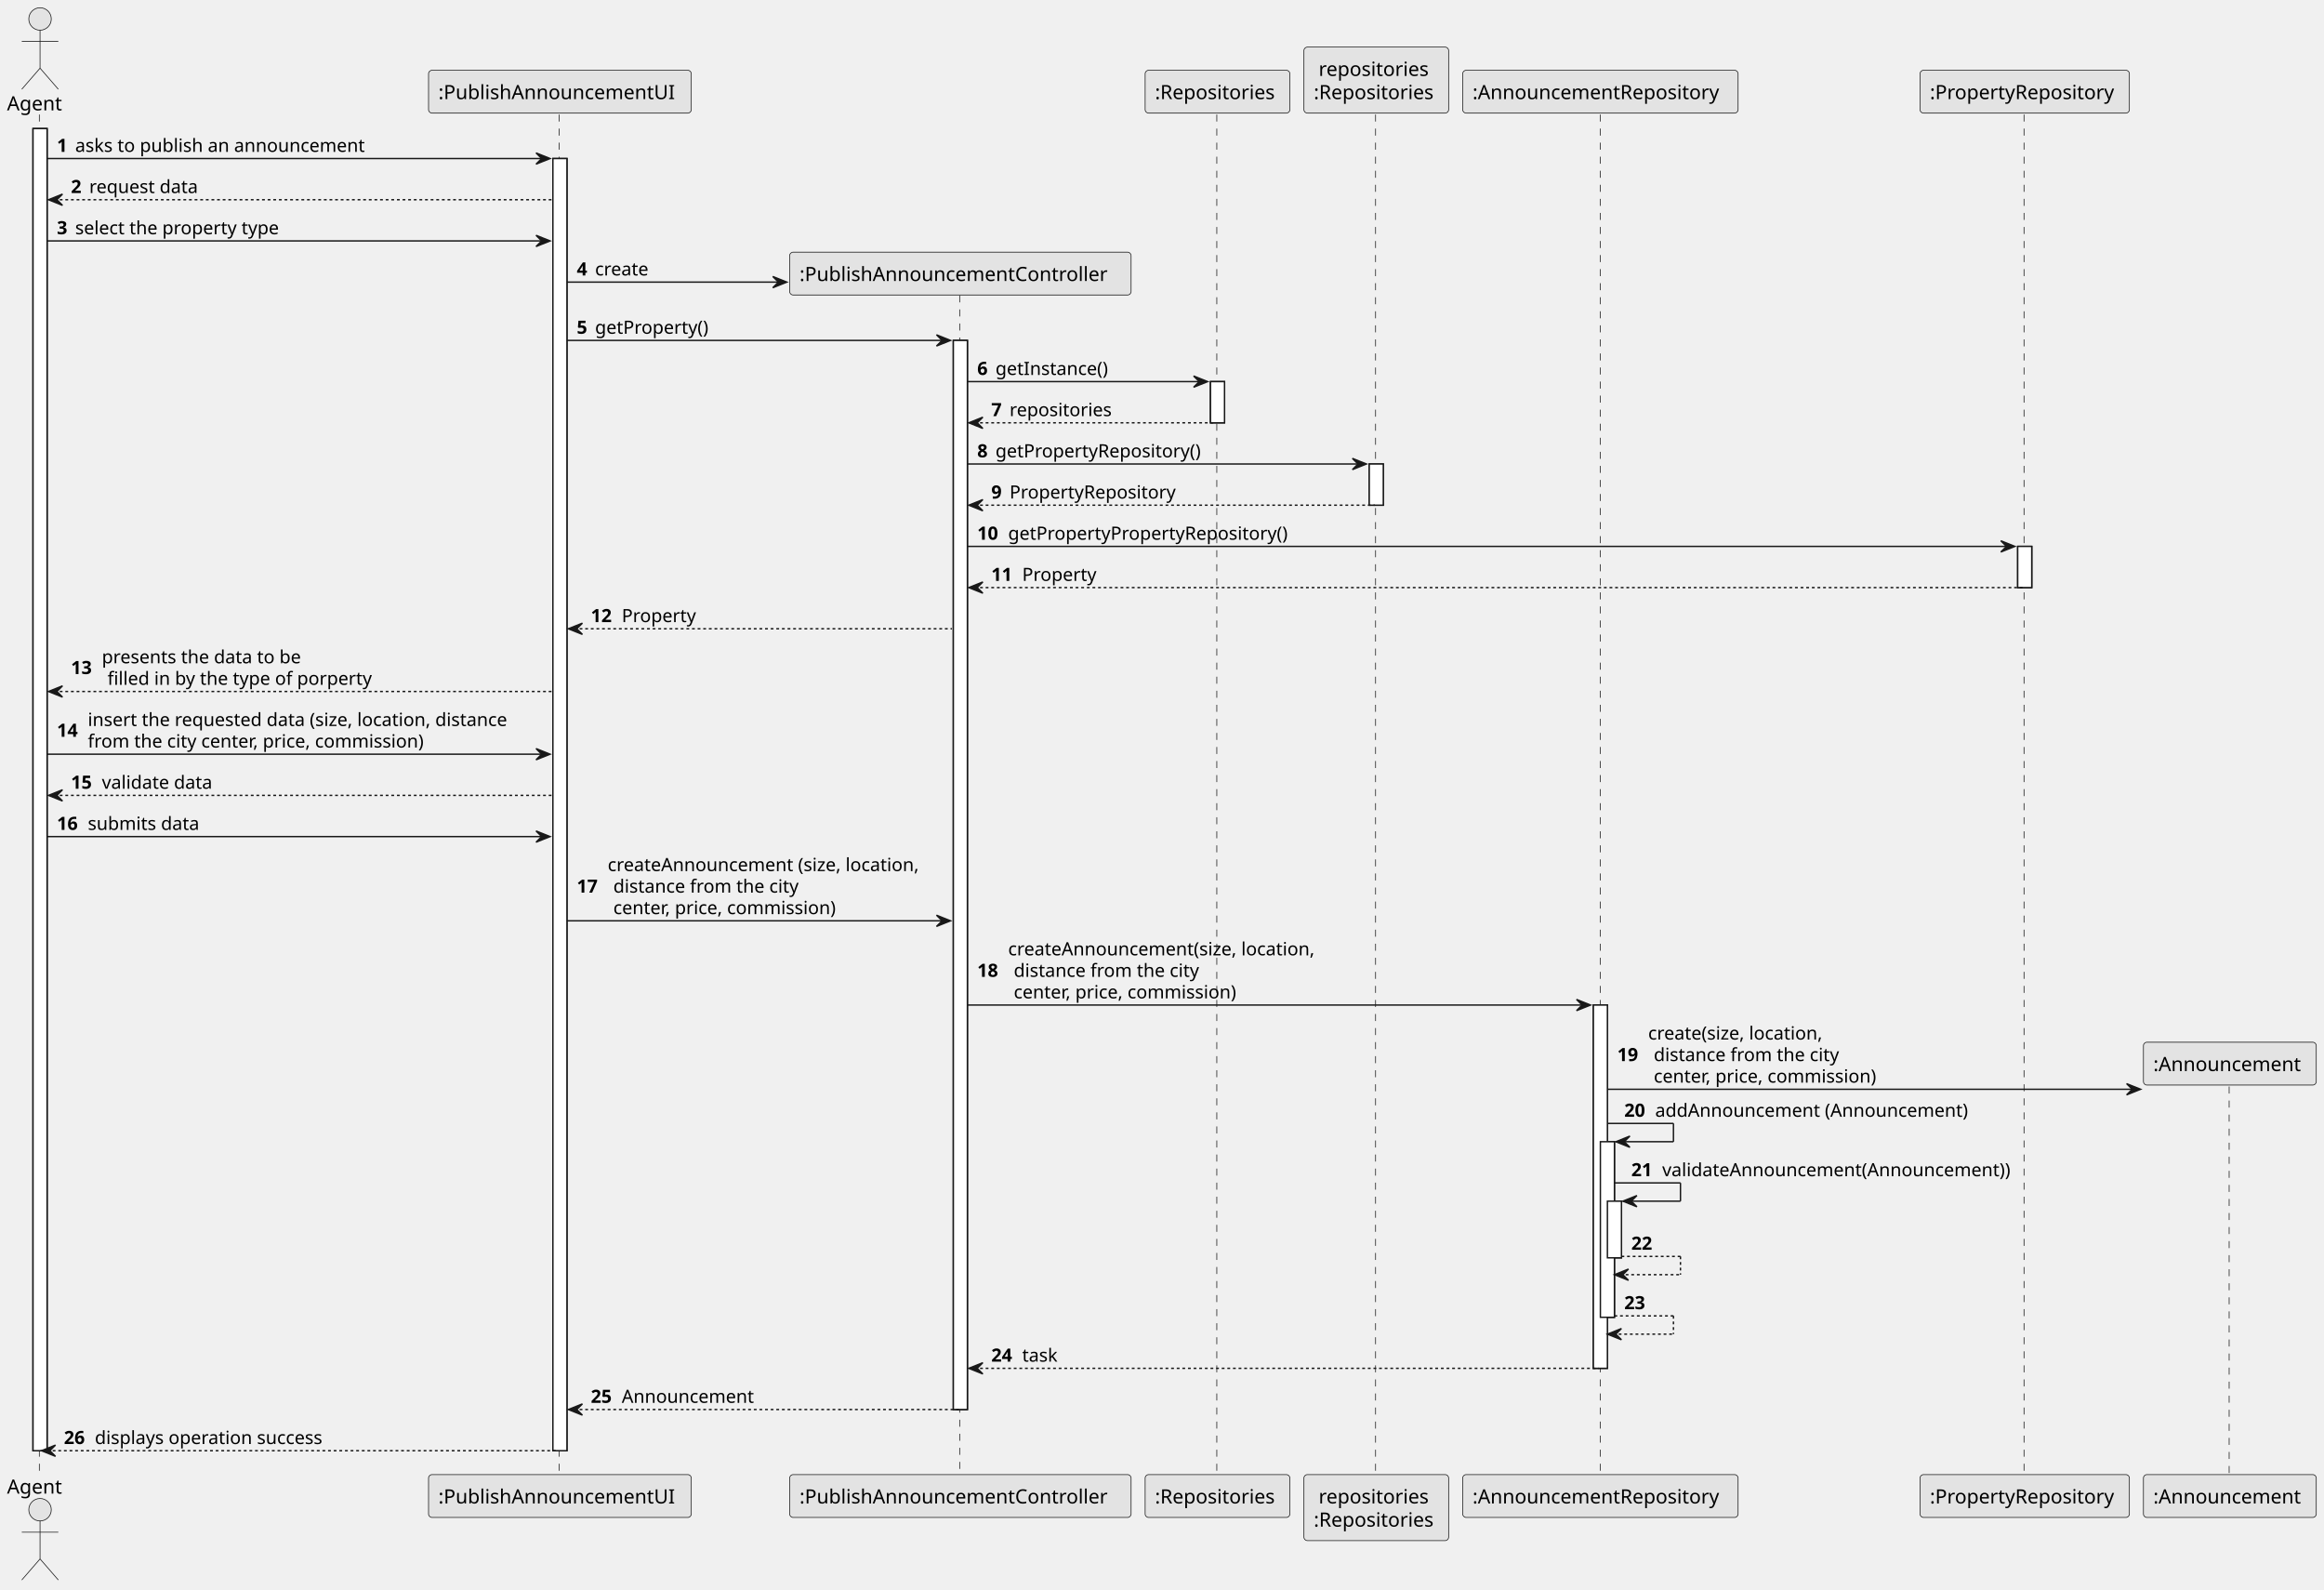
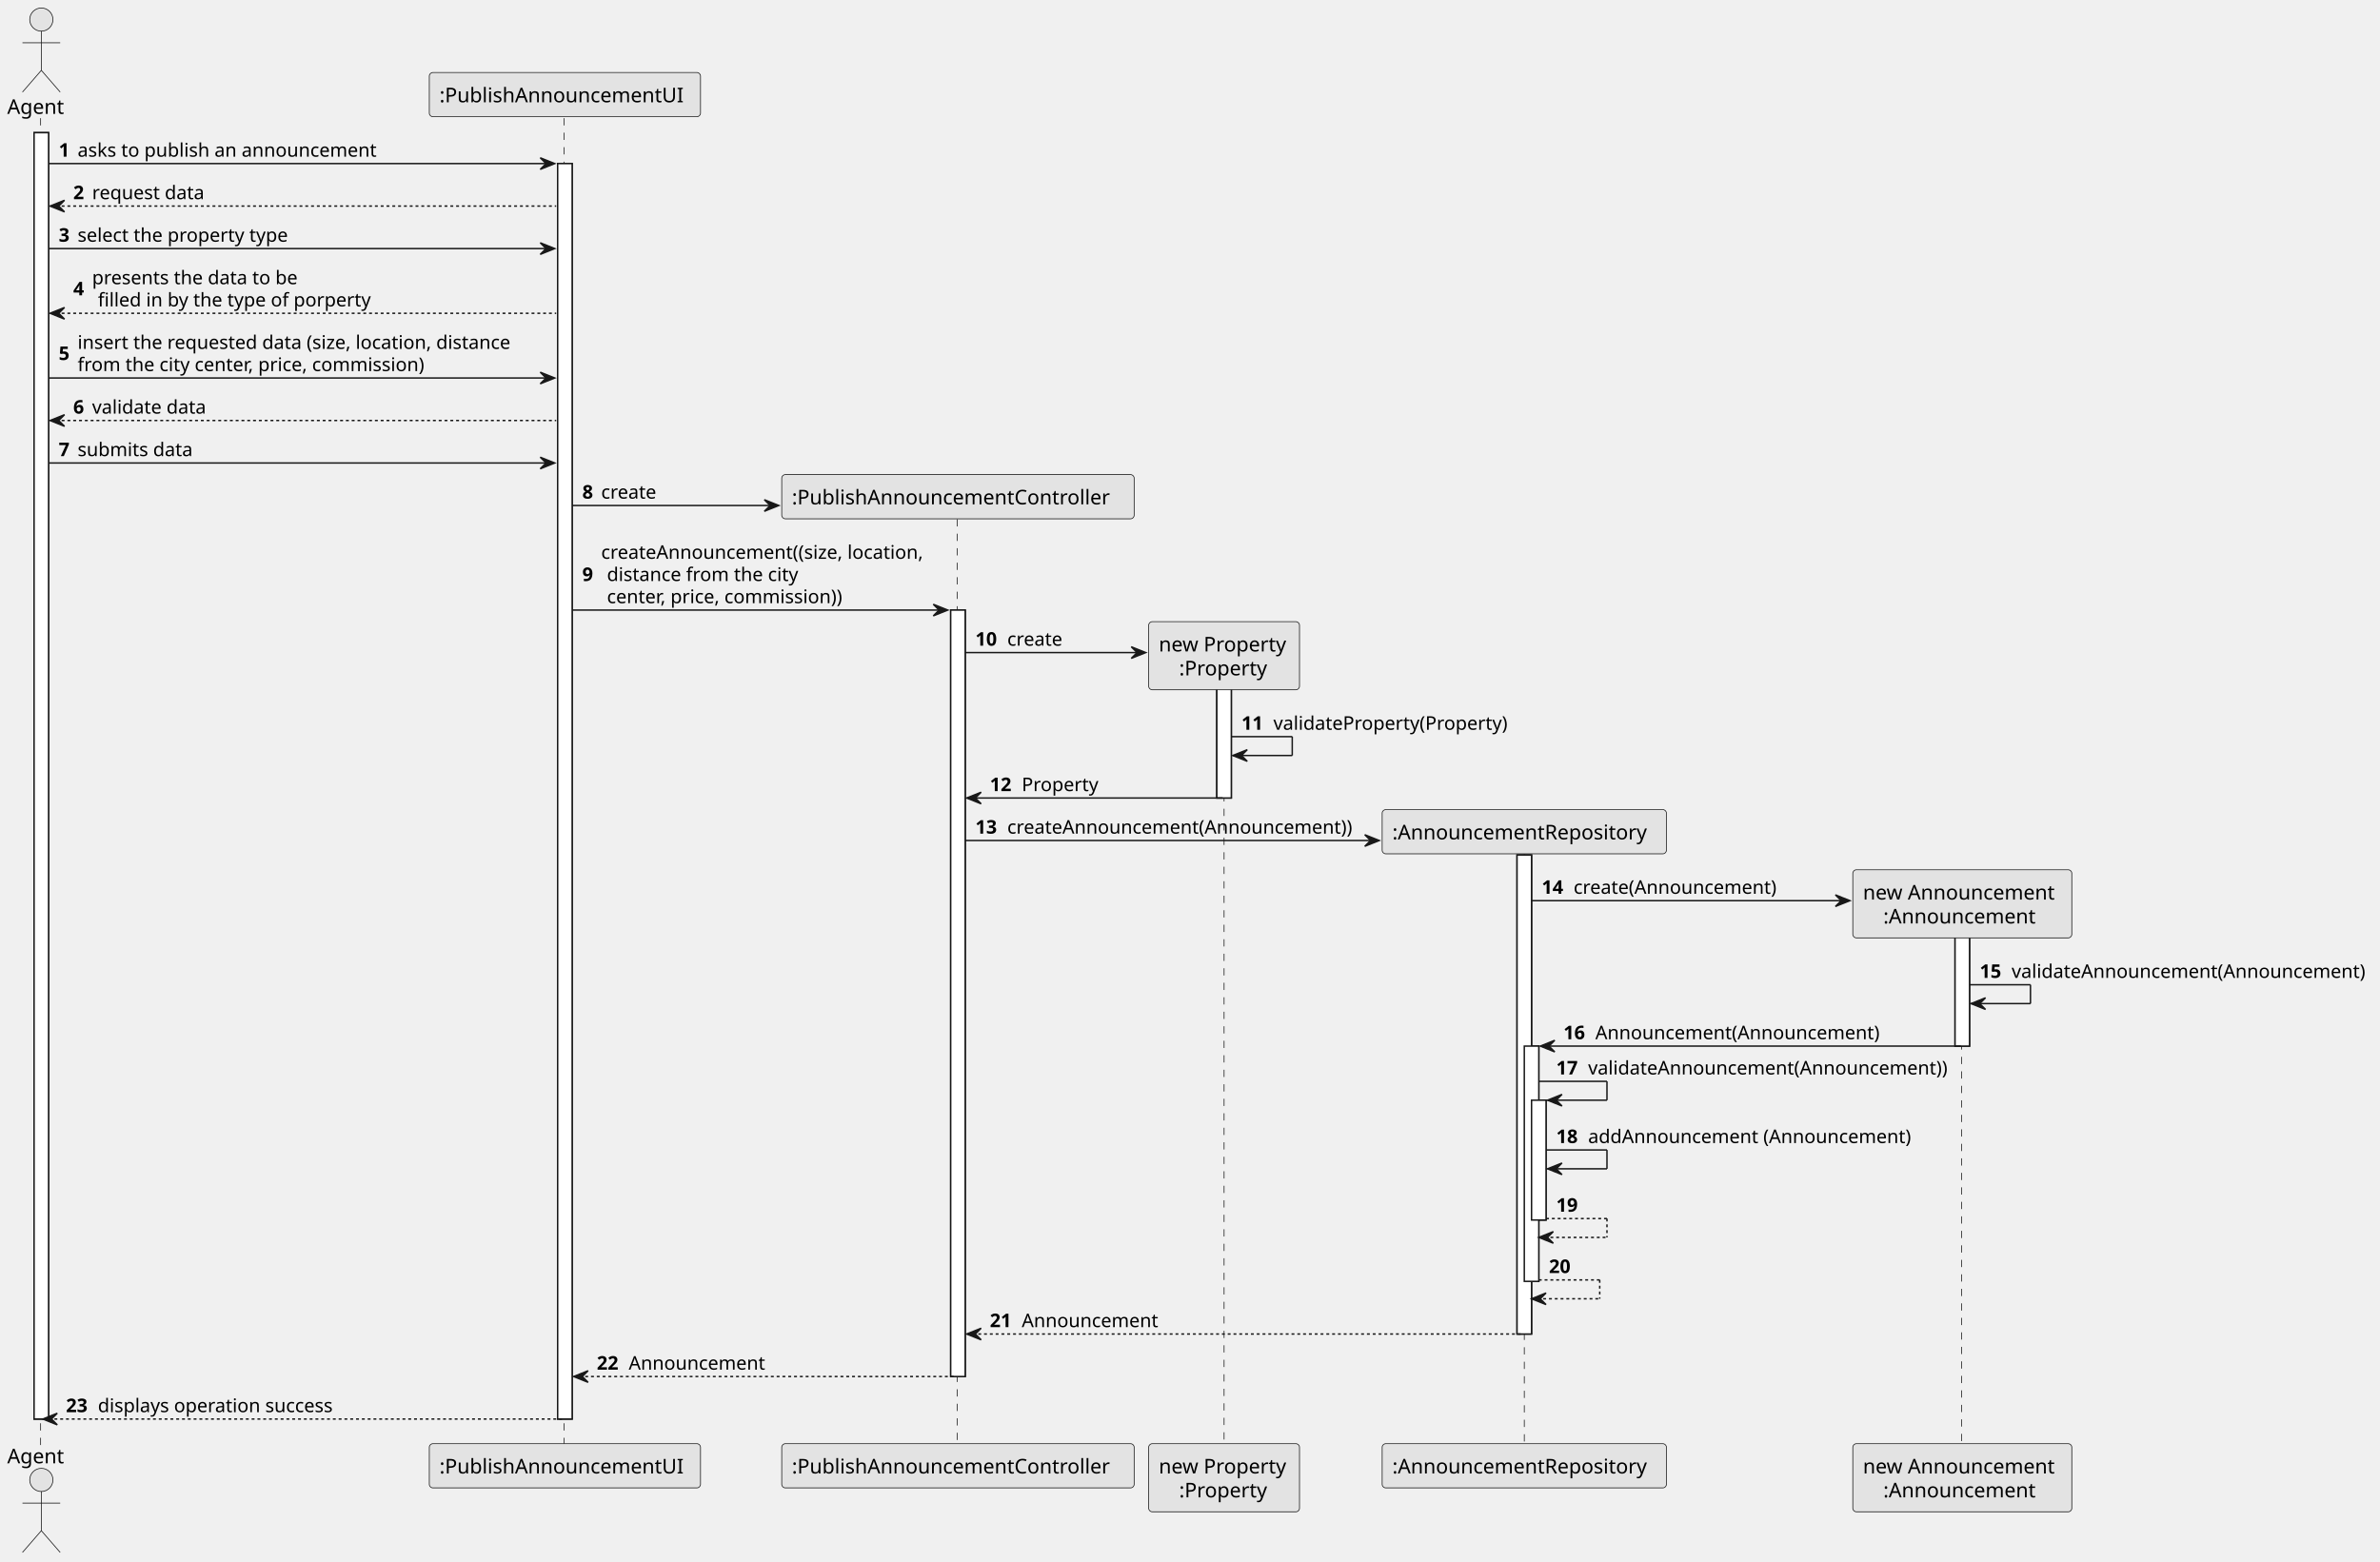
- <svg xmlns="http://www.w3.org/2000/svg" contentStyleType="text/css" height="1131px" preserveAspectRatio="none" style="width:1654px;height:1131px;background:#FFFFFF;" version="1.1" viewBox="0 0 1654 1131" width="1654px" zoomAndPan="magnify">
+ <svg xmlns="http://www.w3.org/2000/svg" contentStyleType="text/css" height="1077px" preserveAspectRatio="none" style="width:1641px;height:1077px;background:#FFFFFF;" version="1.1" viewBox="0 0 1641 1077" width="1641px" zoomAndPan="magnify">
  <defs />
  <g>
-     <rect fill="#FFFFFF" height="940.736" style="stroke:#181818;stroke-width:1.0;" width="10" x="23.5" y="91.488" />
-     <rect fill="#FFFFFF" height="919.426" style="stroke:#181818;stroke-width:1.0;" width="10" x="393.5" y="112.799" />
-     <rect fill="#FFFFFF" height="760.695" style="stroke:#181818;stroke-width:1.0;" width="10" x="678.5" y="242.219" />
-     <rect fill="#FFFFFF" height="29.311" style="stroke:#181818;stroke-width:1.0;" width="10" x="861.5" y="271.529" />
-     <rect fill="#FFFFFF" height="29.311" style="stroke:#181818;stroke-width:1.0;" width="10" x="974.5" y="330.15" />
-     <rect fill="#FFFFFF" height="258.484" style="stroke:#181818;stroke-width:1.0;" width="10" x="1134" y="715.119" />
-     <rect fill="#FFFFFF" height="124.932" style="stroke:#181818;stroke-width:1.0;" width="10" x="1139" y="812.361" />
-     <rect fill="#FFFFFF" height="40.31" style="stroke:#181818;stroke-width:1.0;" width="10" x="1144" y="854.672" />
-     <rect fill="#FFFFFF" height="29.311" style="stroke:#181818;stroke-width:1.0;" width="10" x="1436" y="388.772" />
-     <line style="stroke:#181818;stroke-width:0.5;stroke-dasharray:5.0,5.0;" x1="28" x2="28" y1="81.488" y2="1050.225" />
-     <line style="stroke:#181818;stroke-width:0.5;stroke-dasharray:5.0,5.0;" x1="398" x2="398" y1="81.488" y2="1050.225" />
-     <line style="stroke:#181818;stroke-width:0.5;stroke-dasharray:5.0,5.0;" x1="683" x2="683" y1="210.164" y2="1050.225" />
-     <line style="stroke:#181818;stroke-width:0.5;stroke-dasharray:5.0,5.0;" x1="866" x2="866" y1="81.488" y2="1050.225" />
-     <line style="stroke:#181818;stroke-width:0.5;stroke-dasharray:5.0,5.0;" x1="979" x2="979" y1="81.488" y2="1050.225" />
-     <line style="stroke:#181818;stroke-width:0.5;stroke-dasharray:5.0,5.0;" x1="1139" x2="1139" y1="81.488" y2="1050.225" />
-     <line style="stroke:#181818;stroke-width:0.5;stroke-dasharray:5.0,5.0;" x1="1440.5" x2="1440.5" y1="81.488" y2="1050.225" />
-     <line style="stroke:#181818;stroke-width:0.5;stroke-dasharray:5.0,5.0;" x1="1586.5" x2="1586.5" y1="763.085" y2="1050.225" />
+     <rect fill="#FFFFFF" height="887.072" style="stroke:#181818;stroke-width:1.0;" width="10" x="23.5" y="91.488" />
+     <rect fill="#FFFFFF" height="865.762" style="stroke:#181818;stroke-width:1.0;" width="10" x="384.5" y="112.799" />
+     <rect fill="#FFFFFF" height="528.547" style="stroke:#181818;stroke-width:1.0;" width="10" x="655.5" y="420.703" />
+     <rect fill="#FFFFFF" height="90.287" style="stroke:#181818;stroke-width:1.0;" width="10" x="839" y="460.014" />
+     <rect fill="#FFFFFF" height="330.328" style="stroke:#181818;stroke-width:1.0;" width="10" x="1046" y="589.611" />
+     <rect fill="#FFFFFF" height="162.242" style="stroke:#181818;stroke-width:1.0;" width="10" x="1051" y="721.387" />
+     <rect fill="#FFFFFF" height="82.621" style="stroke:#181818;stroke-width:1.0;" width="10" x="1056" y="758.697" />
+     <rect fill="#FFFFFF" height="90.287" style="stroke:#181818;stroke-width:1.0;" width="10" x="1348" y="631.1" />
+     <line style="stroke:#181818;stroke-width:0.5;stroke-dasharray:5.0,5.0;" x1="28" x2="28" y1="81.488" y2="996.561" />
+     <line style="stroke:#181818;stroke-width:0.5;stroke-dasharray:5.0,5.0;" x1="389" x2="389" y1="81.488" y2="996.561" />
+     <line style="stroke:#181818;stroke-width:0.5;stroke-dasharray:5.0,5.0;" x1="660" x2="660" y1="358.027" y2="996.561" />
+     <line style="stroke:#181818;stroke-width:0.5;stroke-dasharray:5.0,5.0;" x1="844" x2="844" y1="467.691" y2="996.561" />
+     <line style="stroke:#181818;stroke-width:0.5;stroke-dasharray:5.0,5.0;" x1="1051" x2="1051" y1="589.045" y2="996.561" />
+     <line style="stroke:#181818;stroke-width:0.5;stroke-dasharray:5.0,5.0;" x1="1352.5" x2="1352.5" y1="638.777" y2="996.561" />
    <text fill="#000000" font-family="sans-serif" font-size="14" lengthAdjust="spacing" textLength="41" x="5" y="78.535">Agent</text>
    <ellipse cx="28.5" cy="13.5" fill="#E3E3E3" rx="8" ry="8" style="stroke:#181818;stroke-width:0.5;" />
    <path d="M28.5,21.5 L28.5,48.5 M15.5,29.5 L41.5,29.5 M28.5,48.5 L15.5,63.5 M28.5,48.5 L41.5,63.5 " fill="none" style="stroke:#181818;stroke-width:0.5;" />
-     <text fill="#000000" font-family="sans-serif" font-size="14" lengthAdjust="spacing" textLength="41" x="5" y="1062.76">Agent</text>
-     <ellipse cx="28.5" cy="1074.213" fill="#E3E3E3" rx="8" ry="8" style="stroke:#181818;stroke-width:0.5;" />
-     <path d="M28.5,1082.213 L28.5,1109.213 M15.5,1090.213 L41.5,1090.213 M28.5,1109.213 L15.5,1124.213 M28.5,1109.213 L41.5,1124.213 " fill="none" style="stroke:#181818;stroke-width:0.5;" />
-     <rect fill="#E3E3E3" height="30.488" rx="2.5" ry="2.5" style="stroke:#181818;stroke-width:0.5;" width="187" x="305" y="50" />
-     <text fill="#000000" font-family="sans-serif" font-size="14" lengthAdjust="spacing" textLength="173" x="312" y="70.535">:PublishAnnouncementUI</text>
-     <rect fill="#E3E3E3" height="30.488" rx="2.5" ry="2.5" style="stroke:#181818;stroke-width:0.5;" width="187" x="305" y="1049.225" />
-     <text fill="#000000" font-family="sans-serif" font-size="14" lengthAdjust="spacing" textLength="173" x="312" y="1069.76">:PublishAnnouncementUI</text>
-     <rect fill="#E3E3E3" height="30.488" rx="2.5" ry="2.5" style="stroke:#181818;stroke-width:0.5;" width="243" x="562" y="1049.225" />
-     <text fill="#000000" font-family="sans-serif" font-size="14" lengthAdjust="spacing" textLength="229" x="569" y="1069.76">:PublishAnnouncementController</text>
-     <rect fill="#E3E3E3" height="30.488" rx="2.5" ry="2.5" style="stroke:#181818;stroke-width:0.5;" width="103" x="815" y="50" />
-     <text fill="#000000" font-family="sans-serif" font-size="14" lengthAdjust="spacing" textLength="89" x="822" y="70.535">:Repositories</text>
-     <rect fill="#E3E3E3" height="30.488" rx="2.5" ry="2.5" style="stroke:#181818;stroke-width:0.5;" width="103" x="815" y="1049.225" />
-     <text fill="#000000" font-family="sans-serif" font-size="14" lengthAdjust="spacing" textLength="89" x="822" y="1069.76">:Repositories</text>
-     <rect fill="#E3E3E3" height="46.977" rx="2.5" ry="2.5" style="stroke:#181818;stroke-width:0.5;" width="103" x="928" y="33.512" />
-     <text fill="#000000" font-family="sans-serif" font-size="14" lengthAdjust="spacing" textLength="82" x="938.5" y="54.047">repositories</text>
-     <text fill="#000000" font-family="sans-serif" font-size="14" lengthAdjust="spacing" textLength="89" x="935" y="70.535">:Repositories</text>
-     <rect fill="#E3E3E3" height="46.977" rx="2.5" ry="2.5" style="stroke:#181818;stroke-width:0.5;" width="103" x="928" y="1049.225" />
-     <text fill="#000000" font-family="sans-serif" font-size="14" lengthAdjust="spacing" textLength="82" x="938.5" y="1069.76">repositories</text>
-     <text fill="#000000" font-family="sans-serif" font-size="14" lengthAdjust="spacing" textLength="89" x="935" y="1086.248">:Repositories</text>
-     <rect fill="#E3E3E3" height="30.488" rx="2.5" ry="2.5" style="stroke:#181818;stroke-width:0.5;" width="196" x="1041" y="50" />
-     <text fill="#000000" font-family="sans-serif" font-size="14" lengthAdjust="spacing" textLength="182" x="1048" y="70.535">:AnnouncementRepository</text>
-     <rect fill="#E3E3E3" height="30.488" rx="2.5" ry="2.5" style="stroke:#181818;stroke-width:0.5;" width="196" x="1041" y="1049.225" />
-     <text fill="#000000" font-family="sans-serif" font-size="14" lengthAdjust="spacing" textLength="182" x="1048" y="1069.76">:AnnouncementRepository</text>
-     <rect fill="#E3E3E3" height="30.488" rx="2.5" ry="2.5" style="stroke:#181818;stroke-width:0.5;" width="149" x="1366.5" y="50" />
-     <text fill="#000000" font-family="sans-serif" font-size="14" lengthAdjust="spacing" textLength="135" x="1373.5" y="70.535">:PropertyRepository</text>
-     <rect fill="#E3E3E3" height="30.488" rx="2.5" ry="2.5" style="stroke:#181818;stroke-width:0.5;" width="149" x="1366.5" y="1049.225" />
-     <text fill="#000000" font-family="sans-serif" font-size="14" lengthAdjust="spacing" textLength="135" x="1373.5" y="1069.76">:PropertyRepository</text>
-     <rect fill="#E3E3E3" height="30.488" rx="2.5" ry="2.5" style="stroke:#181818;stroke-width:0.5;" width="123" x="1525.5" y="1049.225" />
-     <text fill="#000000" font-family="sans-serif" font-size="14" lengthAdjust="spacing" textLength="109" x="1532.5" y="1069.76">:Announcement</text>
-     <rect fill="#FFFFFF" height="940.736" style="stroke:#181818;stroke-width:1.0;" width="10" x="23.5" y="91.488" />
-     <rect fill="#FFFFFF" height="919.426" style="stroke:#181818;stroke-width:1.0;" width="10" x="393.5" y="112.799" />
-     <rect fill="#FFFFFF" height="760.695" style="stroke:#181818;stroke-width:1.0;" width="10" x="678.5" y="242.219" />
-     <rect fill="#FFFFFF" height="29.311" style="stroke:#181818;stroke-width:1.0;" width="10" x="861.5" y="271.529" />
-     <rect fill="#FFFFFF" height="29.311" style="stroke:#181818;stroke-width:1.0;" width="10" x="974.5" y="330.15" />
-     <rect fill="#FFFFFF" height="258.484" style="stroke:#181818;stroke-width:1.0;" width="10" x="1134" y="715.119" />
-     <rect fill="#FFFFFF" height="124.932" style="stroke:#181818;stroke-width:1.0;" width="10" x="1139" y="812.361" />
-     <rect fill="#FFFFFF" height="40.31" style="stroke:#181818;stroke-width:1.0;" width="10" x="1144" y="854.672" />
-     <rect fill="#FFFFFF" height="29.311" style="stroke:#181818;stroke-width:1.0;" width="10" x="1436" y="388.772" />
-     <polygon fill="#181818" points="381.5,108.799,391.5,112.799,381.5,116.799,385.5,112.799" style="stroke:#181818;stroke-width:1.0;" />
-     <line style="stroke:#181818;stroke-width:1.0;" x1="33.5" x2="387.5" y1="112.799" y2="112.799" />
+     <text fill="#000000" font-family="sans-serif" font-size="14" lengthAdjust="spacing" textLength="41" x="5" y="1009.096">Agent</text>
+     <ellipse cx="28.5" cy="1020.549" fill="#E3E3E3" rx="8" ry="8" style="stroke:#181818;stroke-width:0.5;" />
+     <path d="M28.5,1028.549 L28.5,1055.549 M15.5,1036.549 L41.5,1036.549 M28.5,1055.549 L15.5,1070.549 M28.5,1055.549 L41.5,1070.549 " fill="none" style="stroke:#181818;stroke-width:0.5;" />
+     <rect fill="#E3E3E3" height="30.488" rx="2.5" ry="2.5" style="stroke:#181818;stroke-width:0.5;" width="187" x="296" y="50" />
+     <text fill="#000000" font-family="sans-serif" font-size="14" lengthAdjust="spacing" textLength="173" x="303" y="70.535">:PublishAnnouncementUI</text>
+     <rect fill="#E3E3E3" height="30.488" rx="2.5" ry="2.5" style="stroke:#181818;stroke-width:0.5;" width="187" x="296" y="995.561" />
+     <text fill="#000000" font-family="sans-serif" font-size="14" lengthAdjust="spacing" textLength="173" x="303" y="1016.096">:PublishAnnouncementUI</text>
+     <rect fill="#E3E3E3" height="30.488" rx="2.5" ry="2.5" style="stroke:#181818;stroke-width:0.5;" width="243" x="539" y="995.561" />
+     <text fill="#000000" font-family="sans-serif" font-size="14" lengthAdjust="spacing" textLength="229" x="546" y="1016.096">:PublishAnnouncementController</text>
+     <rect fill="#E3E3E3" height="46.977" rx="2.5" ry="2.5" style="stroke:#181818;stroke-width:0.5;" width="104" x="792" y="995.561" />
+     <text fill="#000000" font-family="sans-serif" font-size="14" lengthAdjust="spacing" textLength="90" x="799" y="1016.096">new Property</text>
+     <text fill="#000000" font-family="sans-serif" font-size="14" lengthAdjust="spacing" textLength="62" x="813" y="1032.584">:Property</text>
+     <rect fill="#E3E3E3" height="30.488" rx="2.5" ry="2.5" style="stroke:#181818;stroke-width:0.5;" width="196" x="953" y="995.561" />
+     <text fill="#000000" font-family="sans-serif" font-size="14" lengthAdjust="spacing" textLength="182" x="960" y="1016.096">:AnnouncementRepository</text>
+     <rect fill="#E3E3E3" height="46.977" rx="2.5" ry="2.5" style="stroke:#181818;stroke-width:0.5;" width="151" x="1277.5" y="995.561" />
+     <text fill="#000000" font-family="sans-serif" font-size="14" lengthAdjust="spacing" textLength="137" x="1284.5" y="1016.096">new Announcement</text>
+     <text fill="#000000" font-family="sans-serif" font-size="14" lengthAdjust="spacing" textLength="109" x="1298.5" y="1032.584">:Announcement</text>
+     <rect fill="#FFFFFF" height="887.072" style="stroke:#181818;stroke-width:1.0;" width="10" x="23.5" y="91.488" />
+     <rect fill="#FFFFFF" height="865.762" style="stroke:#181818;stroke-width:1.0;" width="10" x="384.5" y="112.799" />
+     <rect fill="#FFFFFF" height="528.547" style="stroke:#181818;stroke-width:1.0;" width="10" x="655.5" y="420.703" />
+     <rect fill="#FFFFFF" height="90.287" style="stroke:#181818;stroke-width:1.0;" width="10" x="839" y="460.014" />
+     <rect fill="#FFFFFF" height="330.328" style="stroke:#181818;stroke-width:1.0;" width="10" x="1046" y="589.611" />
+     <rect fill="#FFFFFF" height="162.242" style="stroke:#181818;stroke-width:1.0;" width="10" x="1051" y="721.387" />
+     <rect fill="#FFFFFF" height="82.621" style="stroke:#181818;stroke-width:1.0;" width="10" x="1056" y="758.697" />
+     <rect fill="#FFFFFF" height="90.287" style="stroke:#181818;stroke-width:1.0;" width="10" x="1348" y="631.1" />
+     <polygon fill="#181818" points="372.5,108.799,382.5,112.799,372.5,116.799,376.5,112.799" style="stroke:#181818;stroke-width:1.0;" />
+     <line style="stroke:#181818;stroke-width:1.0;" x1="33.5" x2="378.5" y1="112.799" y2="112.799" />
    <text fill="#000000" font-family="sans-serif" font-size="13" font-weight="bold" lengthAdjust="spacing" textLength="9" x="40.5" y="108.057">1</text>
    <text fill="#000000" font-family="sans-serif" font-size="13" lengthAdjust="spacing" textLength="213" x="53.5" y="108.057">asks to publish an announcement</text>
    <polygon fill="#181818" points="44.5,138.109,34.5,142.109,44.5,146.109,40.5,142.109" style="stroke:#181818;stroke-width:1.0;" />
-     <line style="stroke:#181818;stroke-width:1.0;stroke-dasharray:2.0,2.0;" x1="38.5" x2="392.5" y1="142.109" y2="142.109" />
+     <line style="stroke:#181818;stroke-width:1.0;stroke-dasharray:2.0,2.0;" x1="38.5" x2="383.5" y1="142.109" y2="142.109" />
    <text fill="#000000" font-family="sans-serif" font-size="13" font-weight="bold" lengthAdjust="spacing" textLength="9" x="50.5" y="137.367">2</text>
    <text fill="#000000" font-family="sans-serif" font-size="13" lengthAdjust="spacing" textLength="78" x="63.5" y="137.367">request data</text>
-     <polygon fill="#181818" points="381.5,167.42,391.5,171.42,381.5,175.42,385.5,171.42" style="stroke:#181818;stroke-width:1.0;" />
-     <line style="stroke:#181818;stroke-width:1.0;" x1="33.5" x2="387.5" y1="171.42" y2="171.42" />
+     <polygon fill="#181818" points="372.5,167.42,382.5,171.42,372.5,175.42,376.5,171.42" style="stroke:#181818;stroke-width:1.0;" />
+     <line style="stroke:#181818;stroke-width:1.0;" x1="33.5" x2="378.5" y1="171.42" y2="171.42" />
    <text fill="#000000" font-family="sans-serif" font-size="13" font-weight="bold" lengthAdjust="spacing" textLength="9" x="40.5" y="166.678">3</text>
    <text fill="#000000" font-family="sans-serif" font-size="13" lengthAdjust="spacing" textLength="149" x="53.5" y="166.678">select the property type</text>
-     <polygon fill="#181818" points="550,196.731,560,200.731,550,204.731,554,200.731" style="stroke:#181818;stroke-width:1.0;" />
-     <line style="stroke:#181818;stroke-width:1.0;" x1="403.5" x2="556" y1="200.731" y2="200.731" />
-     <text fill="#000000" font-family="sans-serif" font-size="13" font-weight="bold" lengthAdjust="spacing" textLength="9" x="410.5" y="195.988">4</text>
-     <text fill="#000000" font-family="sans-serif" font-size="13" lengthAdjust="spacing" textLength="38" x="423.5" y="195.988">create</text>
-     <rect fill="#E3E3E3" height="30.488" rx="2.5" ry="2.5" style="stroke:#181818;stroke-width:0.5;" width="243" x="562" y="179.42" />
-     <text fill="#000000" font-family="sans-serif" font-size="14" lengthAdjust="spacing" textLength="229" x="569" y="199.955">:PublishAnnouncementController</text>
-     <polygon fill="#181818" points="666.5,238.219,676.5,242.219,666.5,246.219,670.5,242.219" style="stroke:#181818;stroke-width:1.0;" />
-     <line style="stroke:#181818;stroke-width:1.0;" x1="403.5" x2="672.5" y1="242.219" y2="242.219" />
-     <text fill="#000000" font-family="sans-serif" font-size="13" font-weight="bold" lengthAdjust="spacing" textLength="9" x="410.5" y="237.477">5</text>
-     <text fill="#000000" font-family="sans-serif" font-size="13" lengthAdjust="spacing" textLength="80" x="423.5" y="237.477">getProperty()</text>
-     <polygon fill="#181818" points="849.5,267.529,859.5,271.529,849.5,275.529,853.5,271.529" style="stroke:#181818;stroke-width:1.0;" />
-     <line style="stroke:#181818;stroke-width:1.0;" x1="688.5" x2="855.5" y1="271.529" y2="271.529" />
-     <text fill="#000000" font-family="sans-serif" font-size="13" font-weight="bold" lengthAdjust="spacing" textLength="9" x="695.5" y="266.787">6</text>
-     <text fill="#000000" font-family="sans-serif" font-size="13" lengthAdjust="spacing" textLength="81" x="708.5" y="266.787">getInstance()</text>
-     <polygon fill="#181818" points="699.5,296.84,689.5,300.84,699.5,304.84,695.5,300.84" style="stroke:#181818;stroke-width:1.0;" />
-     <line style="stroke:#181818;stroke-width:1.0;stroke-dasharray:2.0,2.0;" x1="693.5" x2="865.5" y1="300.84" y2="300.84" />
-     <text fill="#000000" font-family="sans-serif" font-size="13" font-weight="bold" lengthAdjust="spacing" textLength="9" x="705.5" y="296.098">7</text>
-     <text fill="#000000" font-family="sans-serif" font-size="13" lengthAdjust="spacing" textLength="75" x="718.5" y="296.098">repositories</text>
-     <polygon fill="#181818" points="962.5,326.15,972.5,330.15,962.5,334.15,966.5,330.15" style="stroke:#181818;stroke-width:1.0;" />
-     <line style="stroke:#181818;stroke-width:1.0;" x1="688.5" x2="968.5" y1="330.15" y2="330.15" />
-     <text fill="#000000" font-family="sans-serif" font-size="13" font-weight="bold" lengthAdjust="spacing" textLength="9" x="695.5" y="325.408">8</text>
-     <text fill="#000000" font-family="sans-serif" font-size="13" lengthAdjust="spacing" textLength="147" x="708.5" y="325.408">getPropertyRepository()</text>
-     <polygon fill="#181818" points="699.5,355.461,689.5,359.461,699.5,363.461,695.5,359.461" style="stroke:#181818;stroke-width:1.0;" />
-     <line style="stroke:#181818;stroke-width:1.0;stroke-dasharray:2.0,2.0;" x1="693.5" x2="978.5" y1="359.461" y2="359.461" />
-     <text fill="#000000" font-family="sans-serif" font-size="13" font-weight="bold" lengthAdjust="spacing" textLength="9" x="705.5" y="354.719">9</text>
-     <text fill="#000000" font-family="sans-serif" font-size="13" lengthAdjust="spacing" textLength="119" x="718.5" y="354.719">PropertyRepository</text>
-     <polygon fill="#181818" points="1424,384.772,1434,388.772,1424,392.772,1428,388.772" style="stroke:#181818;stroke-width:1.0;" />
-     <line style="stroke:#181818;stroke-width:1.0;" x1="688.5" x2="1430" y1="388.772" y2="388.772" />
-     <text fill="#000000" font-family="sans-serif" font-size="13" font-weight="bold" lengthAdjust="spacing" textLength="18" x="695.5" y="384.029">10</text>
-     <text fill="#000000" font-family="sans-serif" font-size="13" lengthAdjust="spacing" textLength="199" x="717.5" y="384.029">getPropertyPropertyRepository()</text>
-     <polygon fill="#181818" points="699.5,414.082,689.5,418.082,699.5,422.082,695.5,418.082" style="stroke:#181818;stroke-width:1.0;" />
-     <line style="stroke:#181818;stroke-width:1.0;stroke-dasharray:2.0,2.0;" x1="693.5" x2="1440" y1="418.082" y2="418.082" />
-     <text fill="#000000" font-family="sans-serif" font-size="13" font-weight="bold" lengthAdjust="spacing" textLength="18" x="705.5" y="413.34">11</text>
-     <text fill="#000000" font-family="sans-serif" font-size="13" lengthAdjust="spacing" textLength="52" x="727.5" y="413.34">Property</text>
-     <polygon fill="#181818" points="414.5,443.393,404.5,447.393,414.5,451.393,410.5,447.393" style="stroke:#181818;stroke-width:1.0;" />
-     <line style="stroke:#181818;stroke-width:1.0;stroke-dasharray:2.0,2.0;" x1="408.5" x2="677.5" y1="447.393" y2="447.393" />
-     <text fill="#000000" font-family="sans-serif" font-size="13" font-weight="bold" lengthAdjust="spacing" textLength="18" x="420.5" y="442.65">12</text>
-     <text fill="#000000" font-family="sans-serif" font-size="13" lengthAdjust="spacing" textLength="52" x="442.5" y="442.65">Property</text>
-     <polygon fill="#181818" points="44.5,488.014,34.5,492.014,44.5,496.014,40.5,492.014" style="stroke:#181818;stroke-width:1.0;" />
-     <line style="stroke:#181818;stroke-width:1.0;stroke-dasharray:2.0,2.0;" x1="38.5" x2="392.5" y1="492.014" y2="492.014" />
-     <text fill="#000000" font-family="sans-serif" font-size="13" font-weight="bold" lengthAdjust="spacing" textLength="18" x="50.5" y="479.616">13</text>
-     <text fill="#000000" font-family="sans-serif" font-size="13" lengthAdjust="spacing" textLength="145" x="72.5" y="471.961">presents the data to be</text>
-     <text fill="#000000" font-family="sans-serif" font-size="13" lengthAdjust="spacing" textLength="196" x="76.5" y="487.272">filled in by the type of porperty</text>
-     <polygon fill="#181818" points="381.5,532.635,391.5,536.635,381.5,540.635,385.5,536.635" style="stroke:#181818;stroke-width:1.0;" />
-     <line style="stroke:#181818;stroke-width:1.0;" x1="33.5" x2="387.5" y1="536.635" y2="536.635" />
-     <text fill="#000000" font-family="sans-serif" font-size="13" font-weight="bold" lengthAdjust="spacing" textLength="18" x="40.5" y="524.237">14</text>
-     <text fill="#000000" font-family="sans-serif" font-size="13" lengthAdjust="spacing" textLength="310" x="62.5" y="516.582">insert the requested data (size, location, distance</text>
-     <text fill="#000000" font-family="sans-serif" font-size="13" lengthAdjust="spacing" textLength="252" x="62.5" y="531.893">from the city center, price, commission)</text>
-     <polygon fill="#181818" points="44.5,561.945,34.5,565.945,44.5,569.945,40.5,565.945" style="stroke:#181818;stroke-width:1.0;" />
-     <line style="stroke:#181818;stroke-width:1.0;stroke-dasharray:2.0,2.0;" x1="38.5" x2="392.5" y1="565.945" y2="565.945" />
-     <text fill="#000000" font-family="sans-serif" font-size="13" font-weight="bold" lengthAdjust="spacing" textLength="18" x="50.5" y="561.203">15</text>
-     <text fill="#000000" font-family="sans-serif" font-size="13" lengthAdjust="spacing" textLength="80" x="72.5" y="561.203">validate data</text>
-     <polygon fill="#181818" points="381.5,591.256,391.5,595.256,381.5,599.256,385.5,595.256" style="stroke:#181818;stroke-width:1.0;" />
-     <line style="stroke:#181818;stroke-width:1.0;" x1="33.5" x2="387.5" y1="595.256" y2="595.256" />
-     <text fill="#000000" font-family="sans-serif" font-size="13" font-weight="bold" lengthAdjust="spacing" textLength="18" x="40.5" y="590.514">16</text>
-     <text fill="#000000" font-family="sans-serif" font-size="13" lengthAdjust="spacing" textLength="82" x="62.5" y="590.514">submits data</text>
-     <polygon fill="#181818" points="666.5,651.188,676.5,655.188,666.5,659.188,670.5,655.188" style="stroke:#181818;stroke-width:1.0;" />
-     <line style="stroke:#181818;stroke-width:1.0;" x1="403.5" x2="672.5" y1="655.188" y2="655.188" />
-     <text fill="#000000" font-family="sans-serif" font-size="13" font-weight="bold" lengthAdjust="spacing" textLength="18" x="410.5" y="635.135">17</text>
-     <text fill="#000000" font-family="sans-serif" font-size="13" lengthAdjust="spacing" textLength="229" x="432.5" y="619.824">createAnnouncement (size, location,</text>
-     <text fill="#000000" font-family="sans-serif" font-size="13" lengthAdjust="spacing" textLength="138" x="436.5" y="635.135">distance from the city</text>
-     <text fill="#000000" font-family="sans-serif" font-size="13" lengthAdjust="spacing" textLength="167" x="436.5" y="650.445">center, price, commission)</text>
-     <polygon fill="#181818" points="1122,711.119,1132,715.119,1122,719.119,1126,715.119" style="stroke:#181818;stroke-width:1.0;" />
-     <line style="stroke:#181818;stroke-width:1.0;" x1="688.5" x2="1128" y1="715.119" y2="715.119" />
-     <text fill="#000000" font-family="sans-serif" font-size="13" font-weight="bold" lengthAdjust="spacing" textLength="18" x="695.5" y="695.066">18</text>
-     <text fill="#000000" font-family="sans-serif" font-size="13" lengthAdjust="spacing" textLength="225" x="717.5" y="679.756">createAnnouncement(size, location,</text>
-     <text fill="#000000" font-family="sans-serif" font-size="13" lengthAdjust="spacing" textLength="138" x="721.5" y="695.066">distance from the city</text>
-     <text fill="#000000" font-family="sans-serif" font-size="13" lengthAdjust="spacing" textLength="167" x="721.5" y="710.377">center, price, commission)</text>
-     <polygon fill="#181818" points="1513.5,771.051,1523.5,775.051,1513.5,779.051,1517.5,775.051" style="stroke:#181818;stroke-width:1.0;" />
-     <line style="stroke:#181818;stroke-width:1.0;" x1="1144" x2="1519.5" y1="775.051" y2="775.051" />
-     <text fill="#000000" font-family="sans-serif" font-size="13" font-weight="bold" lengthAdjust="spacing" textLength="18" x="1151" y="754.998">19</text>
-     <text fill="#000000" font-family="sans-serif" font-size="13" lengthAdjust="spacing" textLength="130" x="1173" y="739.688">create(size, location,</text>
-     <text fill="#000000" font-family="sans-serif" font-size="13" lengthAdjust="spacing" textLength="138" x="1177" y="754.998">distance from the city</text>
-     <text fill="#000000" font-family="sans-serif" font-size="13" lengthAdjust="spacing" textLength="167" x="1177" y="770.309">center, price, commission)</text>
-     <rect fill="#E3E3E3" height="30.488" rx="2.5" ry="2.5" style="stroke:#181818;stroke-width:0.5;" width="123" x="1525.5" y="741.562" />
-     <text fill="#000000" font-family="sans-serif" font-size="14" lengthAdjust="spacing" textLength="109" x="1532.5" y="762.098">:Announcement</text>
-     <line style="stroke:#181818;stroke-width:1.0;" x1="1144" x2="1191" y1="799.361" y2="799.361" />
-     <line style="stroke:#181818;stroke-width:1.0;" x1="1191" x2="1191" y1="799.361" y2="812.361" />
-     <line style="stroke:#181818;stroke-width:1.0;" x1="1150" x2="1191" y1="812.361" y2="812.361" />
-     <polygon fill="#181818" points="1160,808.361,1150,812.361,1160,816.361,1156,812.361" style="stroke:#181818;stroke-width:1.0;" />
-     <text fill="#000000" font-family="sans-serif" font-size="13" font-weight="bold" lengthAdjust="spacing" textLength="18" x="1156" y="794.619">20</text>
-     <text fill="#000000" font-family="sans-serif" font-size="13" lengthAdjust="spacing" textLength="225" x="1178" y="794.619">addAnnouncement (Announcement)</text>
-     <line style="stroke:#181818;stroke-width:1.0;" x1="1149" x2="1196" y1="841.672" y2="841.672" />
-     <line style="stroke:#181818;stroke-width:1.0;" x1="1196" x2="1196" y1="841.672" y2="854.672" />
-     <line style="stroke:#181818;stroke-width:1.0;" x1="1155" x2="1196" y1="854.672" y2="854.672" />
-     <polygon fill="#181818" points="1165,850.672,1155,854.672,1165,858.672,1161,854.672" style="stroke:#181818;stroke-width:1.0;" />
-     <text fill="#000000" font-family="sans-serif" font-size="13" font-weight="bold" lengthAdjust="spacing" textLength="18" x="1161" y="836.93">21</text>
-     <text fill="#000000" font-family="sans-serif" font-size="13" lengthAdjust="spacing" textLength="251" x="1183" y="836.93">validateAnnouncement(Announcement))</text>
-     <line style="stroke:#181818;stroke-width:1.0;stroke-dasharray:2.0,2.0;" x1="1154" x2="1196" y1="893.982" y2="893.982" />
-     <line style="stroke:#181818;stroke-width:1.0;stroke-dasharray:2.0,2.0;" x1="1196" x2="1196" y1="893.982" y2="906.982" />
-     <line style="stroke:#181818;stroke-width:1.0;stroke-dasharray:2.0,2.0;" x1="1149" x2="1196" y1="906.982" y2="906.982" />
-     <polygon fill="#181818" points="1159,902.982,1149,906.982,1159,910.982,1155,906.982" style="stroke:#181818;stroke-width:1.0;" />
-     <text fill="#000000" font-family="sans-serif" font-size="13" font-weight="bold" lengthAdjust="spacing" textLength="18" x="1161" y="889.24">22</text>
-     <text fill="#000000" font-family="sans-serif" font-size="13" lengthAdjust="spacing" textLength="4" x="1183" y="889.24"> </text>
-     <line style="stroke:#181818;stroke-width:1.0;stroke-dasharray:2.0,2.0;" x1="1149" x2="1191" y1="936.293" y2="936.293" />
-     <line style="stroke:#181818;stroke-width:1.0;stroke-dasharray:2.0,2.0;" x1="1191" x2="1191" y1="936.293" y2="949.293" />
-     <line style="stroke:#181818;stroke-width:1.0;stroke-dasharray:2.0,2.0;" x1="1144" x2="1191" y1="949.293" y2="949.293" />
-     <polygon fill="#181818" points="1154,945.293,1144,949.293,1154,953.293,1150,949.293" style="stroke:#181818;stroke-width:1.0;" />
-     <text fill="#000000" font-family="sans-serif" font-size="13" font-weight="bold" lengthAdjust="spacing" textLength="18" x="1156" y="931.551">23</text>
-     <text fill="#000000" font-family="sans-serif" font-size="13" lengthAdjust="spacing" textLength="4" x="1178" y="931.551"> </text>
-     <polygon fill="#181818" points="699.5,969.604,689.5,973.604,699.5,977.604,695.5,973.604" style="stroke:#181818;stroke-width:1.0;" />
-     <line style="stroke:#181818;stroke-width:1.0;stroke-dasharray:2.0,2.0;" x1="693.5" x2="1138" y1="973.604" y2="973.604" />
-     <text fill="#000000" font-family="sans-serif" font-size="13" font-weight="bold" lengthAdjust="spacing" textLength="18" x="705.5" y="968.861">24</text>
-     <text fill="#000000" font-family="sans-serif" font-size="13" lengthAdjust="spacing" textLength="27" x="727.5" y="968.861">task</text>
-     <polygon fill="#181818" points="414.5,998.914,404.5,1002.914,414.5,1006.914,410.5,1002.914" style="stroke:#181818;stroke-width:1.0;" />
-     <line style="stroke:#181818;stroke-width:1.0;stroke-dasharray:2.0,2.0;" x1="408.5" x2="682.5" y1="1002.914" y2="1002.914" />
-     <text fill="#000000" font-family="sans-serif" font-size="13" font-weight="bold" lengthAdjust="spacing" textLength="18" x="420.5" y="998.172">25</text>
-     <text fill="#000000" font-family="sans-serif" font-size="13" lengthAdjust="spacing" textLength="95" x="442.5" y="998.172">Announcement</text>
-     <polygon fill="#181818" points="39.5,1028.225,29.5,1032.225,39.5,1036.225,35.5,1032.225" style="stroke:#181818;stroke-width:1.0;" />
-     <line style="stroke:#181818;stroke-width:1.0;stroke-dasharray:2.0,2.0;" x1="33.5" x2="397.5" y1="1032.225" y2="1032.225" />
-     <text fill="#000000" font-family="sans-serif" font-size="13" font-weight="bold" lengthAdjust="spacing" textLength="18" x="45.5" y="1027.482">26</text>
-     <text fill="#000000" font-family="sans-serif" font-size="13" lengthAdjust="spacing" textLength="170" x="67.5" y="1027.482">displays operation success</text>
+     <polygon fill="#181818" points="44.5,212.041,34.5,216.041,44.5,220.041,40.5,216.041" style="stroke:#181818;stroke-width:1.0;" />
+     <line style="stroke:#181818;stroke-width:1.0;stroke-dasharray:2.0,2.0;" x1="38.5" x2="383.5" y1="216.041" y2="216.041" />
+     <text fill="#000000" font-family="sans-serif" font-size="13" font-weight="bold" lengthAdjust="spacing" textLength="9" x="50.5" y="203.644">4</text>
+     <text fill="#000000" font-family="sans-serif" font-size="13" lengthAdjust="spacing" textLength="145" x="63.5" y="195.988">presents the data to be</text>
+     <text fill="#000000" font-family="sans-serif" font-size="13" lengthAdjust="spacing" textLength="196" x="67.5" y="211.299">filled in by the type of porperty</text>
+     <polygon fill="#181818" points="372.5,256.662,382.5,260.662,372.5,264.662,376.5,260.662" style="stroke:#181818;stroke-width:1.0;" />
+     <line style="stroke:#181818;stroke-width:1.0;" x1="33.5" x2="378.5" y1="260.662" y2="260.662" />
+     <text fill="#000000" font-family="sans-serif" font-size="13" font-weight="bold" lengthAdjust="spacing" textLength="9" x="40.5" y="248.265">5</text>
+     <text fill="#000000" font-family="sans-serif" font-size="13" lengthAdjust="spacing" textLength="310" x="53.5" y="240.609">insert the requested data (size, location, distance</text>
+     <text fill="#000000" font-family="sans-serif" font-size="13" lengthAdjust="spacing" textLength="252" x="53.5" y="255.92">from the city center, price, commission)</text>
+     <polygon fill="#181818" points="44.5,285.973,34.5,289.973,44.5,293.973,40.5,289.973" style="stroke:#181818;stroke-width:1.0;" />
+     <line style="stroke:#181818;stroke-width:1.0;stroke-dasharray:2.0,2.0;" x1="38.5" x2="383.5" y1="289.973" y2="289.973" />
+     <text fill="#000000" font-family="sans-serif" font-size="13" font-weight="bold" lengthAdjust="spacing" textLength="9" x="50.5" y="285.231">6</text>
+     <text fill="#000000" font-family="sans-serif" font-size="13" lengthAdjust="spacing" textLength="80" x="63.5" y="285.231">validate data</text>
+     <polygon fill="#181818" points="372.5,315.283,382.5,319.283,372.5,323.283,376.5,319.283" style="stroke:#181818;stroke-width:1.0;" />
+     <line style="stroke:#181818;stroke-width:1.0;" x1="33.5" x2="378.5" y1="319.283" y2="319.283" />
+     <text fill="#000000" font-family="sans-serif" font-size="13" font-weight="bold" lengthAdjust="spacing" textLength="9" x="40.5" y="314.541">7</text>
+     <text fill="#000000" font-family="sans-serif" font-size="13" lengthAdjust="spacing" textLength="82" x="53.5" y="314.541">submits data</text>
+     <polygon fill="#181818" points="527,344.594,537,348.594,527,352.594,531,348.594" style="stroke:#181818;stroke-width:1.0;" />
+     <line style="stroke:#181818;stroke-width:1.0;" x1="394.5" x2="533" y1="348.594" y2="348.594" />
+     <text fill="#000000" font-family="sans-serif" font-size="13" font-weight="bold" lengthAdjust="spacing" textLength="9" x="401.5" y="343.852">8</text>
+     <text fill="#000000" font-family="sans-serif" font-size="13" lengthAdjust="spacing" textLength="38" x="414.5" y="343.852">create</text>
+     <rect fill="#E3E3E3" height="30.488" rx="2.5" ry="2.5" style="stroke:#181818;stroke-width:0.5;" width="243" x="539" y="327.283" />
+     <text fill="#000000" font-family="sans-serif" font-size="14" lengthAdjust="spacing" textLength="229" x="546" y="347.818">:PublishAnnouncementController</text>
+     <polygon fill="#181818" points="643.5,416.703,653.5,420.703,643.5,424.703,647.5,420.703" style="stroke:#181818;stroke-width:1.0;" />
+     <line style="stroke:#181818;stroke-width:1.0;" x1="394.5" x2="649.5" y1="420.703" y2="420.703" />
+     <text fill="#000000" font-family="sans-serif" font-size="13" font-weight="bold" lengthAdjust="spacing" textLength="9" x="401.5" y="400.65">9</text>
+     <text fill="#000000" font-family="sans-serif" font-size="13" lengthAdjust="spacing" textLength="229" x="414.5" y="385.34">createAnnouncement((size, location,</text>
+     <text fill="#000000" font-family="sans-serif" font-size="13" lengthAdjust="spacing" textLength="138" x="418.5" y="400.65">distance from the city</text>
+     <text fill="#000000" font-family="sans-serif" font-size="13" lengthAdjust="spacing" textLength="171" x="418.5" y="415.961">center, price, commission))</text>
+     <polygon fill="#181818" points="780,446.014,790,450.014,780,454.014,784,450.014" style="stroke:#181818;stroke-width:1.0;" />
+     <line style="stroke:#181818;stroke-width:1.0;" x1="665.5" x2="786" y1="450.014" y2="450.014" />
+     <text fill="#000000" font-family="sans-serif" font-size="13" font-weight="bold" lengthAdjust="spacing" textLength="18" x="672.5" y="445.272">10</text>
+     <text fill="#000000" font-family="sans-serif" font-size="13" lengthAdjust="spacing" textLength="38" x="694.5" y="445.272">create</text>
+     <rect fill="#E3E3E3" height="46.977" rx="2.5" ry="2.5" style="stroke:#181818;stroke-width:0.5;" width="104" x="792" y="428.703" />
+     <text fill="#000000" font-family="sans-serif" font-size="14" lengthAdjust="spacing" textLength="90" x="799" y="449.238">new Property</text>
+     <text fill="#000000" font-family="sans-serif" font-size="14" lengthAdjust="spacing" textLength="62" x="813" y="465.727">:Property</text>
+     <line style="stroke:#181818;stroke-width:1.0;" x1="849" x2="891" y1="507.99" y2="507.99" />
+     <line style="stroke:#181818;stroke-width:1.0;" x1="891" x2="891" y1="507.99" y2="520.99" />
+     <line style="stroke:#181818;stroke-width:1.0;" x1="850" x2="891" y1="520.99" y2="520.99" />
+     <polygon fill="#181818" points="860,516.99,850,520.99,860,524.99,856,520.99" style="stroke:#181818;stroke-width:1.0;" />
+     <text fill="#000000" font-family="sans-serif" font-size="13" font-weight="bold" lengthAdjust="spacing" textLength="18" x="856" y="503.248">11</text>
+     <text fill="#000000" font-family="sans-serif" font-size="13" lengthAdjust="spacing" textLength="161" x="878" y="503.248">validateProperty(Property)</text>
+     <polygon fill="#181818" points="676.5,546.301,666.5,550.301,676.5,554.301,672.5,550.301" style="stroke:#181818;stroke-width:1.0;" />
+     <line style="stroke:#181818;stroke-width:1.0;" x1="670.5" x2="843" y1="550.301" y2="550.301" />
+     <text fill="#000000" font-family="sans-serif" font-size="13" font-weight="bold" lengthAdjust="spacing" textLength="18" x="682.5" y="545.559">12</text>
+     <text fill="#000000" font-family="sans-serif" font-size="13" lengthAdjust="spacing" textLength="52" x="704.5" y="545.559">Property</text>
+     <polygon fill="#181818" points="941,575.611,951,579.611,941,583.611,945,579.611" style="stroke:#181818;stroke-width:1.0;" />
+     <line style="stroke:#181818;stroke-width:1.0;" x1="665.5" x2="947" y1="579.611" y2="579.611" />
+     <text fill="#000000" font-family="sans-serif" font-size="13" font-weight="bold" lengthAdjust="spacing" textLength="18" x="672.5" y="574.869">13</text>
+     <text fill="#000000" font-family="sans-serif" font-size="13" lengthAdjust="spacing" textLength="240" x="694.5" y="574.869">createAnnouncement(Announcement))</text>
+     <rect fill="#E3E3E3" height="30.488" rx="2.5" ry="2.5" style="stroke:#181818;stroke-width:0.5;" width="196" x="953" y="558.301" />
+     <text fill="#000000" font-family="sans-serif" font-size="14" lengthAdjust="spacing" textLength="182" x="960" y="578.836">:AnnouncementRepository</text>
+     <polygon fill="#181818" points="1265.5,617.1,1275.5,621.1,1265.5,625.1,1269.5,621.1" style="stroke:#181818;stroke-width:1.0;" />
+     <line style="stroke:#181818;stroke-width:1.0;" x1="1056" x2="1271.5" y1="621.1" y2="621.1" />
+     <text fill="#000000" font-family="sans-serif" font-size="13" font-weight="bold" lengthAdjust="spacing" textLength="18" x="1063" y="616.357">14</text>
+     <text fill="#000000" font-family="sans-serif" font-size="13" lengthAdjust="spacing" textLength="141" x="1085" y="616.357">create(Announcement)</text>
+     <rect fill="#E3E3E3" height="46.977" rx="2.5" ry="2.5" style="stroke:#181818;stroke-width:0.5;" width="151" x="1277.5" y="599.789" />
+     <text fill="#000000" font-family="sans-serif" font-size="14" lengthAdjust="spacing" textLength="137" x="1284.5" y="620.324">new Announcement</text>
+     <text fill="#000000" font-family="sans-serif" font-size="14" lengthAdjust="spacing" textLength="109" x="1298.5" y="636.812">:Announcement</text>
+     <line style="stroke:#181818;stroke-width:1.0;" x1="1358" x2="1400" y1="679.076" y2="679.076" />
+     <line style="stroke:#181818;stroke-width:1.0;" x1="1400" x2="1400" y1="679.076" y2="692.076" />
+     <line style="stroke:#181818;stroke-width:1.0;" x1="1359" x2="1400" y1="692.076" y2="692.076" />
+     <polygon fill="#181818" points="1369,688.076,1359,692.076,1369,696.076,1365,692.076" style="stroke:#181818;stroke-width:1.0;" />
+     <text fill="#000000" font-family="sans-serif" font-size="13" font-weight="bold" lengthAdjust="spacing" textLength="18" x="1365" y="674.334">15</text>
+     <text fill="#000000" font-family="sans-serif" font-size="13" lengthAdjust="spacing" textLength="247" x="1387" y="674.334">validateAnnouncement(Announcement)</text>
+     <polygon fill="#181818" points="1072,717.387,1062,721.387,1072,725.387,1068,721.387" style="stroke:#181818;stroke-width:1.0;" />
+     <line style="stroke:#181818;stroke-width:1.0;" x1="1066" x2="1352" y1="721.387" y2="721.387" />
+     <text fill="#000000" font-family="sans-serif" font-size="13" font-weight="bold" lengthAdjust="spacing" textLength="18" x="1078" y="716.644">16</text>
+     <text fill="#000000" font-family="sans-serif" font-size="13" lengthAdjust="spacing" textLength="198" x="1100" y="716.644">Announcement(Announcement)</text>
+     <line style="stroke:#181818;stroke-width:1.0;" x1="1061" x2="1108" y1="745.697" y2="745.697" />
+     <line style="stroke:#181818;stroke-width:1.0;" x1="1108" x2="1108" y1="745.697" y2="758.697" />
+     <line style="stroke:#181818;stroke-width:1.0;" x1="1067" x2="1108" y1="758.697" y2="758.697" />
+     <polygon fill="#181818" points="1077,754.697,1067,758.697,1077,762.697,1073,758.697" style="stroke:#181818;stroke-width:1.0;" />
+     <text fill="#000000" font-family="sans-serif" font-size="13" font-weight="bold" lengthAdjust="spacing" textLength="18" x="1073" y="740.955">17</text>
+     <text fill="#000000" font-family="sans-serif" font-size="13" lengthAdjust="spacing" textLength="251" x="1095" y="740.955">validateAnnouncement(Announcement))</text>
+     <line style="stroke:#181818;stroke-width:1.0;" x1="1066" x2="1108" y1="793.008" y2="793.008" />
+     <line style="stroke:#181818;stroke-width:1.0;" x1="1108" x2="1108" y1="793.008" y2="806.008" />
+     <line style="stroke:#181818;stroke-width:1.0;" x1="1067" x2="1108" y1="806.008" y2="806.008" />
+     <polygon fill="#181818" points="1077,802.008,1067,806.008,1077,810.008,1073,806.008" style="stroke:#181818;stroke-width:1.0;" />
+     <text fill="#000000" font-family="sans-serif" font-size="13" font-weight="bold" lengthAdjust="spacing" textLength="18" x="1073" y="788.266">18</text>
+     <text fill="#000000" font-family="sans-serif" font-size="13" lengthAdjust="spacing" textLength="225" x="1095" y="788.266">addAnnouncement (Announcement)</text>
+     <line style="stroke:#181818;stroke-width:1.0;stroke-dasharray:2.0,2.0;" x1="1066" x2="1108" y1="840.318" y2="840.318" />
+     <line style="stroke:#181818;stroke-width:1.0;stroke-dasharray:2.0,2.0;" x1="1108" x2="1108" y1="840.318" y2="853.318" />
+     <line style="stroke:#181818;stroke-width:1.0;stroke-dasharray:2.0,2.0;" x1="1061" x2="1108" y1="853.318" y2="853.318" />
+     <polygon fill="#181818" points="1071,849.318,1061,853.318,1071,857.318,1067,853.318" style="stroke:#181818;stroke-width:1.0;" />
+     <text fill="#000000" font-family="sans-serif" font-size="13" font-weight="bold" lengthAdjust="spacing" textLength="18" x="1073" y="835.576">19</text>
+     <text fill="#000000" font-family="sans-serif" font-size="13" lengthAdjust="spacing" textLength="4" x="1095" y="835.576"> </text>
+     <line style="stroke:#181818;stroke-width:1.0;stroke-dasharray:2.0,2.0;" x1="1061" x2="1103" y1="882.629" y2="882.629" />
+     <line style="stroke:#181818;stroke-width:1.0;stroke-dasharray:2.0,2.0;" x1="1103" x2="1103" y1="882.629" y2="895.629" />
+     <line style="stroke:#181818;stroke-width:1.0;stroke-dasharray:2.0,2.0;" x1="1056" x2="1103" y1="895.629" y2="895.629" />
+     <polygon fill="#181818" points="1066,891.629,1056,895.629,1066,899.629,1062,895.629" style="stroke:#181818;stroke-width:1.0;" />
+     <text fill="#000000" font-family="sans-serif" font-size="13" font-weight="bold" lengthAdjust="spacing" textLength="18" x="1068" y="877.887">20</text>
+     <text fill="#000000" font-family="sans-serif" font-size="13" lengthAdjust="spacing" textLength="4" x="1090" y="877.887"> </text>
+     <polygon fill="#181818" points="676.5,915.939,666.5,919.939,676.5,923.939,672.5,919.939" style="stroke:#181818;stroke-width:1.0;" />
+     <line style="stroke:#181818;stroke-width:1.0;stroke-dasharray:2.0,2.0;" x1="670.5" x2="1050" y1="919.939" y2="919.939" />
+     <text fill="#000000" font-family="sans-serif" font-size="13" font-weight="bold" lengthAdjust="spacing" textLength="18" x="682.5" y="915.197">21</text>
+     <text fill="#000000" font-family="sans-serif" font-size="13" lengthAdjust="spacing" textLength="95" x="704.5" y="915.197">Announcement</text>
+     <polygon fill="#181818" points="405.5,945.25,395.5,949.25,405.5,953.25,401.5,949.25" style="stroke:#181818;stroke-width:1.0;" />
+     <line style="stroke:#181818;stroke-width:1.0;stroke-dasharray:2.0,2.0;" x1="399.5" x2="659.5" y1="949.25" y2="949.25" />
+     <text fill="#000000" font-family="sans-serif" font-size="13" font-weight="bold" lengthAdjust="spacing" textLength="18" x="411.5" y="944.508">22</text>
+     <text fill="#000000" font-family="sans-serif" font-size="13" lengthAdjust="spacing" textLength="95" x="433.5" y="944.508">Announcement</text>
+     <polygon fill="#181818" points="39.5,974.561,29.5,978.561,39.5,982.561,35.5,978.561" style="stroke:#181818;stroke-width:1.0;" />
+     <line style="stroke:#181818;stroke-width:1.0;stroke-dasharray:2.0,2.0;" x1="33.5" x2="388.5" y1="978.561" y2="978.561" />
+     <text fill="#000000" font-family="sans-serif" font-size="13" font-weight="bold" lengthAdjust="spacing" textLength="18" x="45.5" y="973.818">23</text>
+     <text fill="#000000" font-family="sans-serif" font-size="13" lengthAdjust="spacing" textLength="170" x="67.5" y="973.818">displays operation success</text>
  </g>
</svg>
